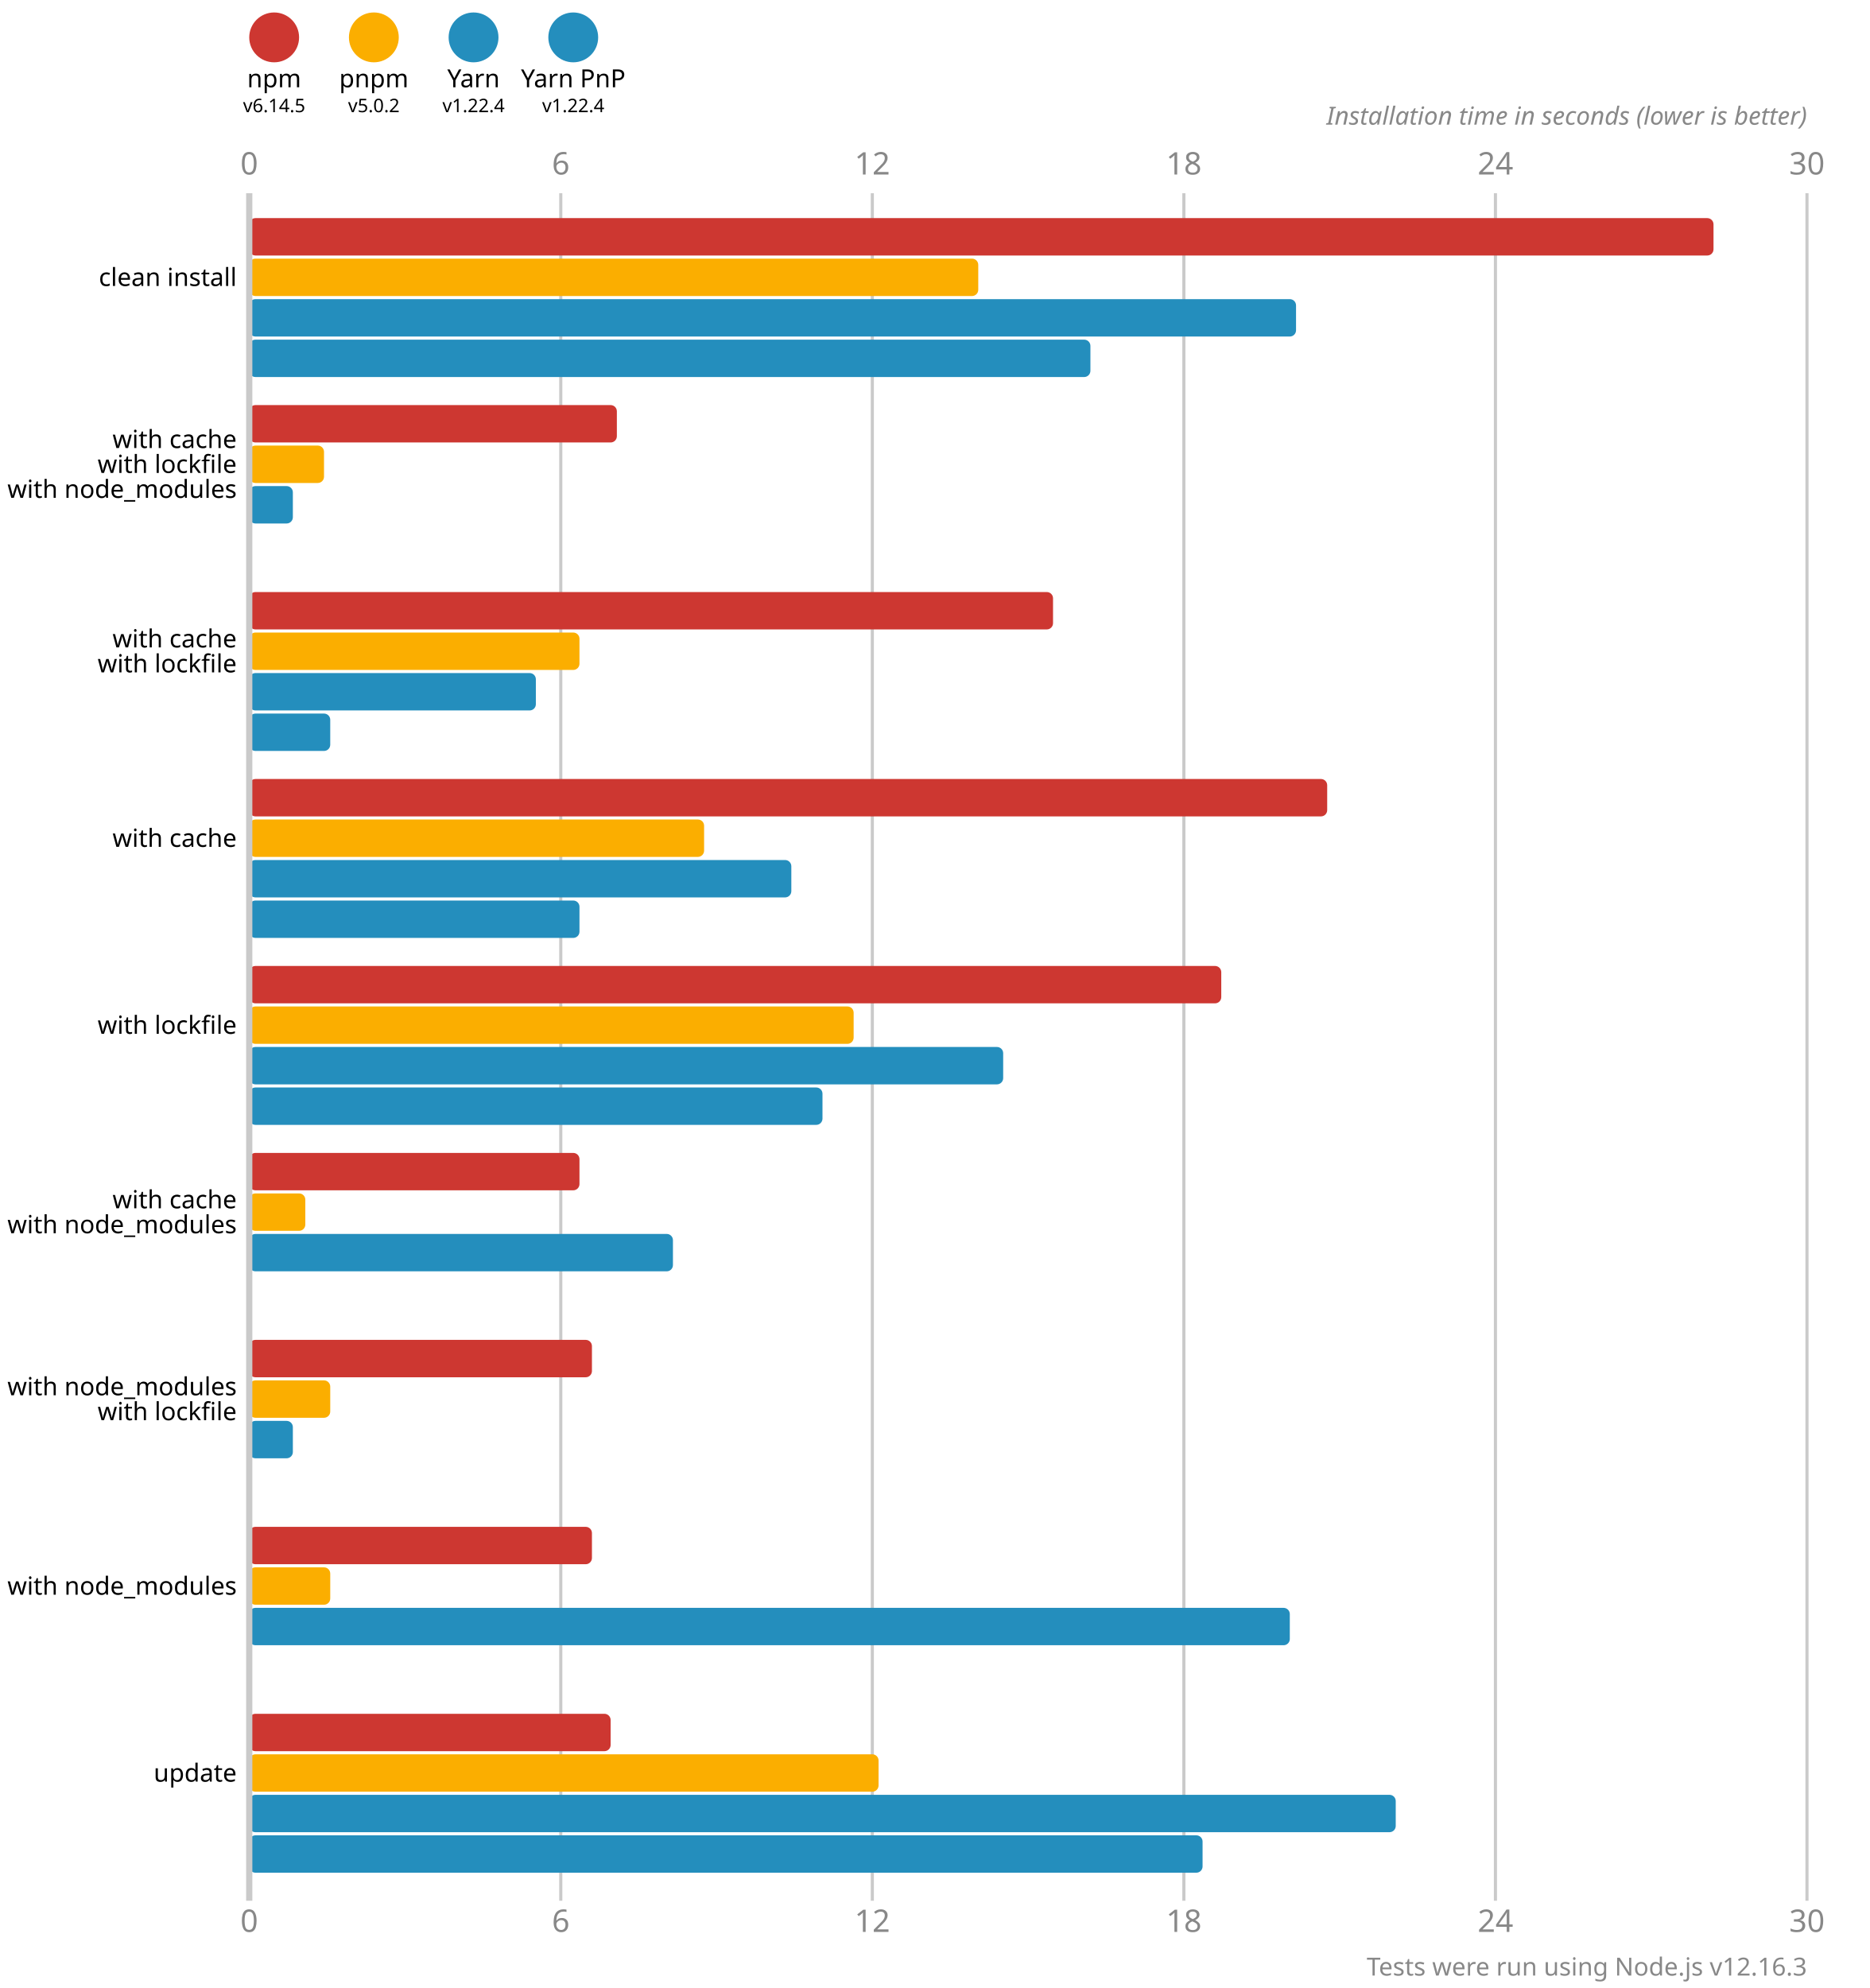
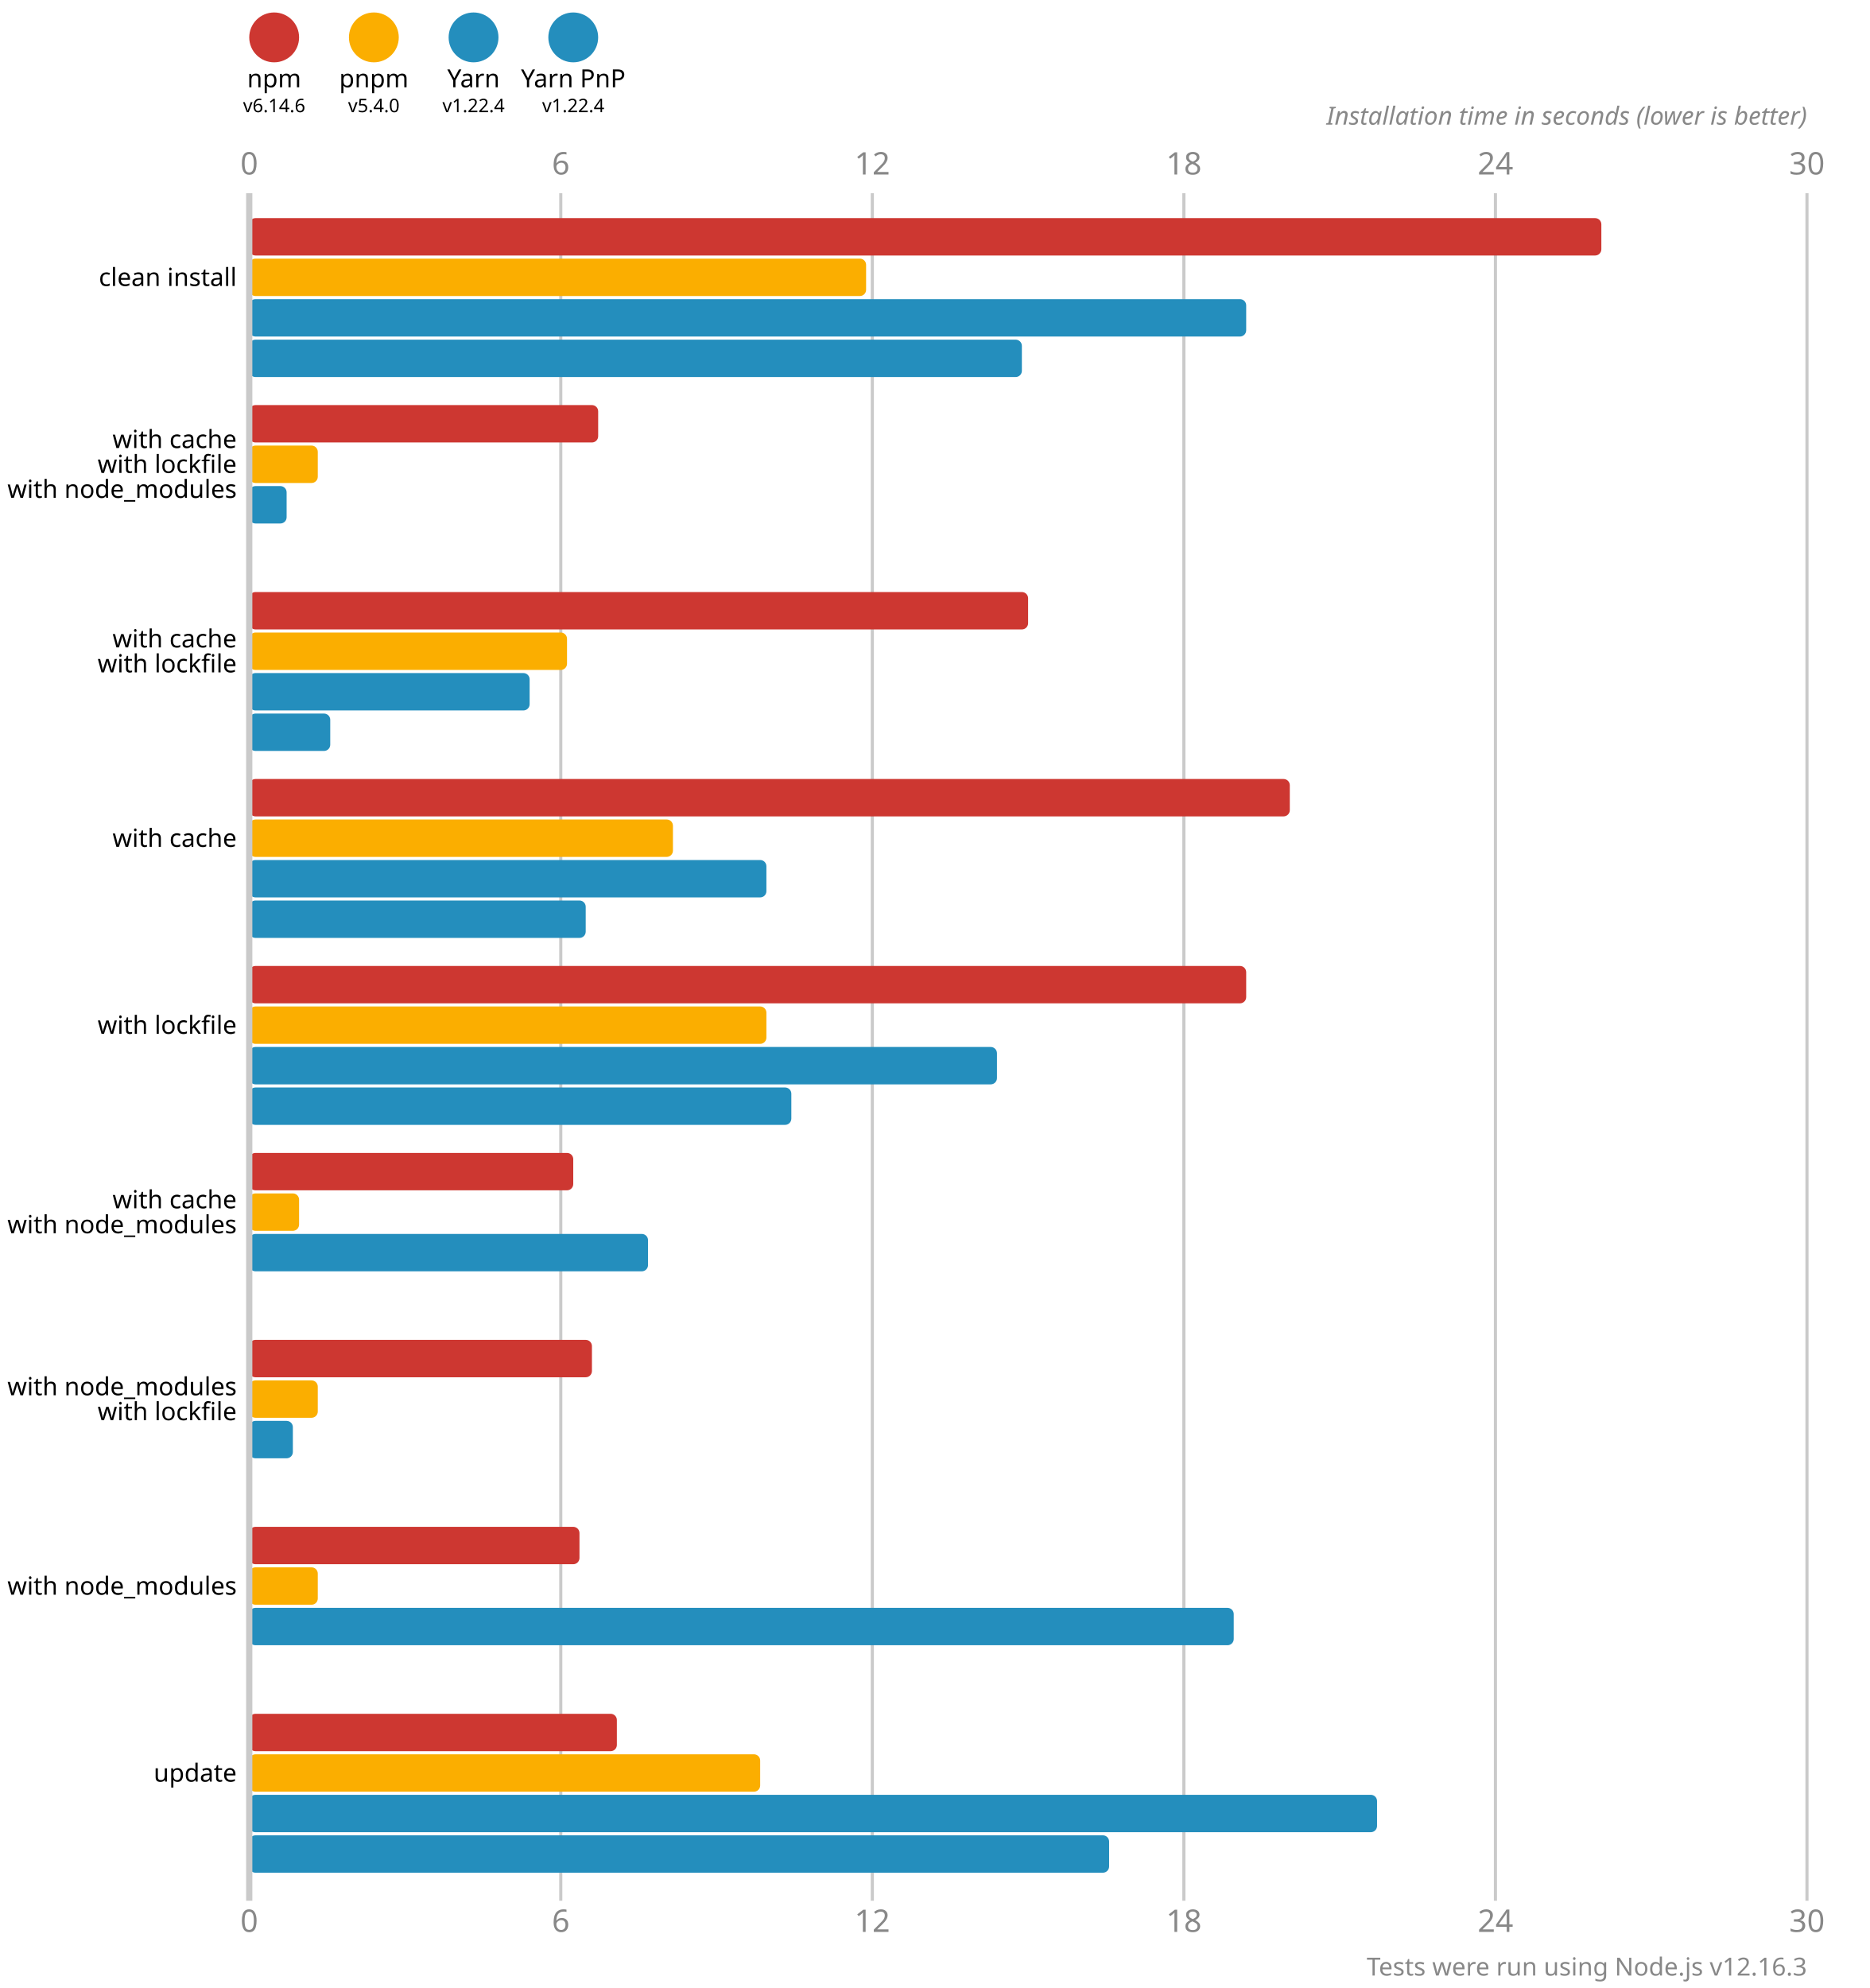
<svg xmlns="http://www.w3.org/2000/svg" version="1.1" viewBox="0 0 300 319">
  <style>
    .font { font-family: sans-serif; }
    .s3 { font-size: 3px; }
    .s4 { font-size: 4px; }
    .s5 { font-size: 5px; }
    .line { stroke: #cacaca; }
    .width { stroke-width: 0.5; }
    .text { fill: #888; }
  </style>
  <circle cx="44" cy="6" r="4" fill="#cd3731" />
  <text x="44" y="14" class="font s4" text-anchor="middle">npm</text>
-   <text x="44" y="18" class="font s3" text-anchor="middle">v6.14.5</text>
+   <text x="44" y="18" class="font s3" text-anchor="middle">v6.14.6</text>
  <circle cx="60" cy="6" r="4" fill="#fbae00" />
  <text x="60" y="14" class="font s4" text-anchor="middle">pnpm</text>
-   <text x="60" y="18" class="font s3" text-anchor="middle">v5.0.2</text>
+   <text x="60" y="18" class="font s3" text-anchor="middle">v5.4.0</text>
  <circle cx="76" cy="6" r="4" fill="#248ebd" />
  <text x="76" y="14" class="font s4" text-anchor="middle">Yarn</text>
  <text x="76" y="18" class="font s3" text-anchor="middle">v1.22.4</text>
  <circle cx="92" cy="6" r="4" fill="#248ebd" />
  <text x="92" y="14" class="font s4" text-anchor="middle">Yarn PnP</text>
  <text x="92" y="18" class="font s3" text-anchor="middle">v1.22.4</text>
  <text x="40" y="28" class="font s5 text" text-anchor="middle">0</text>
  <text x="40" y="310" class="font s5 text" text-anchor="middle">0</text>
  <line x1="90" y1="31" x2="90" y2="305" class="line width" />
  <text x="90" y="28" class="font s5 text" text-anchor="middle">6</text>
  <text x="90" y="310" class="font s5 text" text-anchor="middle">6</text>
  <line x1="140" y1="31" x2="140" y2="305" class="line width" />
  <text x="140" y="28" class="font s5 text" text-anchor="middle">12</text>
  <text x="140" y="310" class="font s5 text" text-anchor="middle">12</text>
  <line x1="190" y1="31" x2="190" y2="305" class="line width" />
  <text x="190" y="28" class="font s5 text" text-anchor="middle">18</text>
  <text x="190" y="310" class="font s5 text" text-anchor="middle">18</text>
  <line x1="240" y1="31" x2="240" y2="305" class="line width" />
  <text x="240" y="28" class="font s5 text" text-anchor="middle">24</text>
  <text x="240" y="310" class="font s5 text" text-anchor="middle">24</text>
  <line x1="290" y1="31" x2="290" y2="305" class="line width" />
  <text x="290" y="28" class="font s5 text" text-anchor="middle">30</text>
  <text x="290" y="310" class="font s5 text" text-anchor="middle">30</text>
  <text x="290" y="20" class="font s4 text" font-style="italic" text-anchor="end">Installation time in seconds (lower is better)</text>
-   <rect x="40" y="35" width="235" height="6" fill="#cd3731" rx="1" ry="1" />
-   <rect x="40" y="41.5" width="117" height="6" fill="#fbae00" rx="1" ry="1" />
-   <rect x="40" y="48" width="168" height="6" fill="#248ebd" rx="1" ry="1" />
-   <rect x="40" y="54.5" width="135" height="6" fill="#248ebd" rx="1" ry="1" />
-   <rect x="40" y="65" width="59" height="6" fill="#cd3731" rx="1" ry="1" />
-   <rect x="40" y="71.5" width="12" height="6" fill="#fbae00" rx="1" ry="1" />
-   <rect x="40" y="78" width="7" height="6" fill="#248ebd" rx="1" ry="1" />
+   <rect x="40" y="35" width="217" height="6" fill="#cd3731" rx="1" ry="1" />
+   <rect x="40" y="41.5" width="99" height="6" fill="#fbae00" rx="1" ry="1" />
+   <rect x="40" y="48" width="160" height="6" fill="#248ebd" rx="1" ry="1" />
+   <rect x="40" y="54.5" width="124" height="6" fill="#248ebd" rx="1" ry="1" />
+   <rect x="40" y="65" width="56" height="6" fill="#cd3731" rx="1" ry="1" />
+   <rect x="40" y="71.5" width="11" height="6" fill="#fbae00" rx="1" ry="1" />
+   <rect x="40" y="78" width="6" height="6" fill="#248ebd" rx="1" ry="1" />
  <rect x="40" y="84.5" width="0" height="6" fill="#248ebd" rx="1" ry="1" />
-   <rect x="40" y="95" width="129" height="6" fill="#cd3731" rx="1" ry="1" />
-   <rect x="40" y="101.5" width="53" height="6" fill="#fbae00" rx="1" ry="1" />
-   <rect x="40" y="108" width="46" height="6" fill="#248ebd" rx="1" ry="1" />
+   <rect x="40" y="95" width="125" height="6" fill="#cd3731" rx="1" ry="1" />
+   <rect x="40" y="101.5" width="51" height="6" fill="#fbae00" rx="1" ry="1" />
+   <rect x="40" y="108" width="45" height="6" fill="#248ebd" rx="1" ry="1" />
  <rect x="40" y="114.5" width="13" height="6" fill="#248ebd" rx="1" ry="1" />
-   <rect x="40" y="125" width="173" height="6" fill="#cd3731" rx="1" ry="1" />
-   <rect x="40" y="131.5" width="73" height="6" fill="#fbae00" rx="1" ry="1" />
-   <rect x="40" y="138" width="87" height="6" fill="#248ebd" rx="1" ry="1" />
-   <rect x="40" y="144.5" width="53" height="6" fill="#248ebd" rx="1" ry="1" />
-   <rect x="40" y="155" width="156" height="6" fill="#cd3731" rx="1" ry="1" />
-   <rect x="40" y="161.5" width="97" height="6" fill="#fbae00" rx="1" ry="1" />
-   <rect x="40" y="168" width="121" height="6" fill="#248ebd" rx="1" ry="1" />
-   <rect x="40" y="174.5" width="92" height="6" fill="#248ebd" rx="1" ry="1" />
-   <rect x="40" y="185" width="53" height="6" fill="#cd3731" rx="1" ry="1" />
-   <rect x="40" y="191.5" width="9" height="6" fill="#fbae00" rx="1" ry="1" />
-   <rect x="40" y="198" width="68" height="6" fill="#248ebd" rx="1" ry="1" />
+   <rect x="40" y="125" width="167" height="6" fill="#cd3731" rx="1" ry="1" />
+   <rect x="40" y="131.5" width="68" height="6" fill="#fbae00" rx="1" ry="1" />
+   <rect x="40" y="138" width="83" height="6" fill="#248ebd" rx="1" ry="1" />
+   <rect x="40" y="144.5" width="54" height="6" fill="#248ebd" rx="1" ry="1" />
+   <rect x="40" y="155" width="160" height="6" fill="#cd3731" rx="1" ry="1" />
+   <rect x="40" y="161.5" width="83" height="6" fill="#fbae00" rx="1" ry="1" />
+   <rect x="40" y="168" width="120" height="6" fill="#248ebd" rx="1" ry="1" />
+   <rect x="40" y="174.5" width="87" height="6" fill="#248ebd" rx="1" ry="1" />
+   <rect x="40" y="185" width="52" height="6" fill="#cd3731" rx="1" ry="1" />
+   <rect x="40" y="191.5" width="8" height="6" fill="#fbae00" rx="1" ry="1" />
+   <rect x="40" y="198" width="64" height="6" fill="#248ebd" rx="1" ry="1" />
  <rect x="40" y="204.5" width="0" height="6" fill="#248ebd" rx="1" ry="1" />
  <rect x="40" y="215" width="55" height="6" fill="#cd3731" rx="1" ry="1" />
-   <rect x="40" y="221.5" width="13" height="6" fill="#fbae00" rx="1" ry="1" />
+   <rect x="40" y="221.5" width="11" height="6" fill="#fbae00" rx="1" ry="1" />
  <rect x="40" y="228" width="7" height="6" fill="#248ebd" rx="1" ry="1" />
  <rect x="40" y="234.5" width="0" height="6" fill="#248ebd" rx="1" ry="1" />
-   <rect x="40" y="245" width="55" height="6" fill="#cd3731" rx="1" ry="1" />
-   <rect x="40" y="251.5" width="13" height="6" fill="#fbae00" rx="1" ry="1" />
-   <rect x="40" y="258" width="167" height="6" fill="#248ebd" rx="1" ry="1" />
+   <rect x="40" y="245" width="53" height="6" fill="#cd3731" rx="1" ry="1" />
+   <rect x="40" y="251.5" width="11" height="6" fill="#fbae00" rx="1" ry="1" />
+   <rect x="40" y="258" width="158" height="6" fill="#248ebd" rx="1" ry="1" />
  <rect x="40" y="264.5" width="0" height="6" fill="#248ebd" rx="1" ry="1" />
-   <rect x="40" y="275" width="58" height="6" fill="#cd3731" rx="1" ry="1" />
-   <rect x="40" y="281.5" width="101" height="6" fill="#fbae00" rx="1" ry="1" />
-   <rect x="40" y="288" width="184" height="6" fill="#248ebd" rx="1" ry="1" />
-   <rect x="40" y="294.5" width="153" height="6" fill="#248ebd" rx="1" ry="1" />
+   <rect x="40" y="275" width="59" height="6" fill="#cd3731" rx="1" ry="1" />
+   <rect x="40" y="281.5" width="82" height="6" fill="#fbae00" rx="1" ry="1" />
+   <rect x="40" y="288" width="181" height="6" fill="#248ebd" rx="1" ry="1" />
+   <rect x="40" y="294.5" width="138" height="6" fill="#248ebd" rx="1" ry="1" />
  <line x1="40" y1="31" x2="40" y2="305" class="line" />
  <text x="38" y="44.5" class="font s4" dominant-baseline="middle" text-anchor="end">clean install</text>
  <text x="38" y="70.5" class="font s4" dominant-baseline="middle" text-anchor="end">with cache</text>
  <text x="38" y="74.5" class="font s4" dominant-baseline="middle" text-anchor="end">with lockfile</text>
  <text x="38" y="78.5" class="font s4" dominant-baseline="middle" text-anchor="end">with node_modules</text>
  <text x="38" y="102.5" class="font s4" dominant-baseline="middle" text-anchor="end">with cache</text>
  <text x="38" y="106.5" class="font s4" dominant-baseline="middle" text-anchor="end">with lockfile</text>
  <text x="38" y="134.5" class="font s4" dominant-baseline="middle" text-anchor="end">with cache</text>
  <text x="38" y="164.5" class="font s4" dominant-baseline="middle" text-anchor="end">with lockfile</text>
  <text x="38" y="192.5" class="font s4" dominant-baseline="middle" text-anchor="end">with cache</text>
  <text x="38" y="196.5" class="font s4" dominant-baseline="middle" text-anchor="end">with node_modules</text>
  <text x="38" y="222.5" class="font s4" dominant-baseline="middle" text-anchor="end">with node_modules</text>
  <text x="38" y="226.5" class="font s4" dominant-baseline="middle" text-anchor="end">with lockfile</text>
  <text x="38" y="254.5" class="font s4" dominant-baseline="middle" text-anchor="end">with node_modules</text>
  <text x="38" y="284.5" class="font s4" dominant-baseline="middle" text-anchor="end">update</text>
  <text x="290" y="317" class="font s4 text" text-anchor="end">Tests were run using Node.js v12.16.3</text>
</svg>
